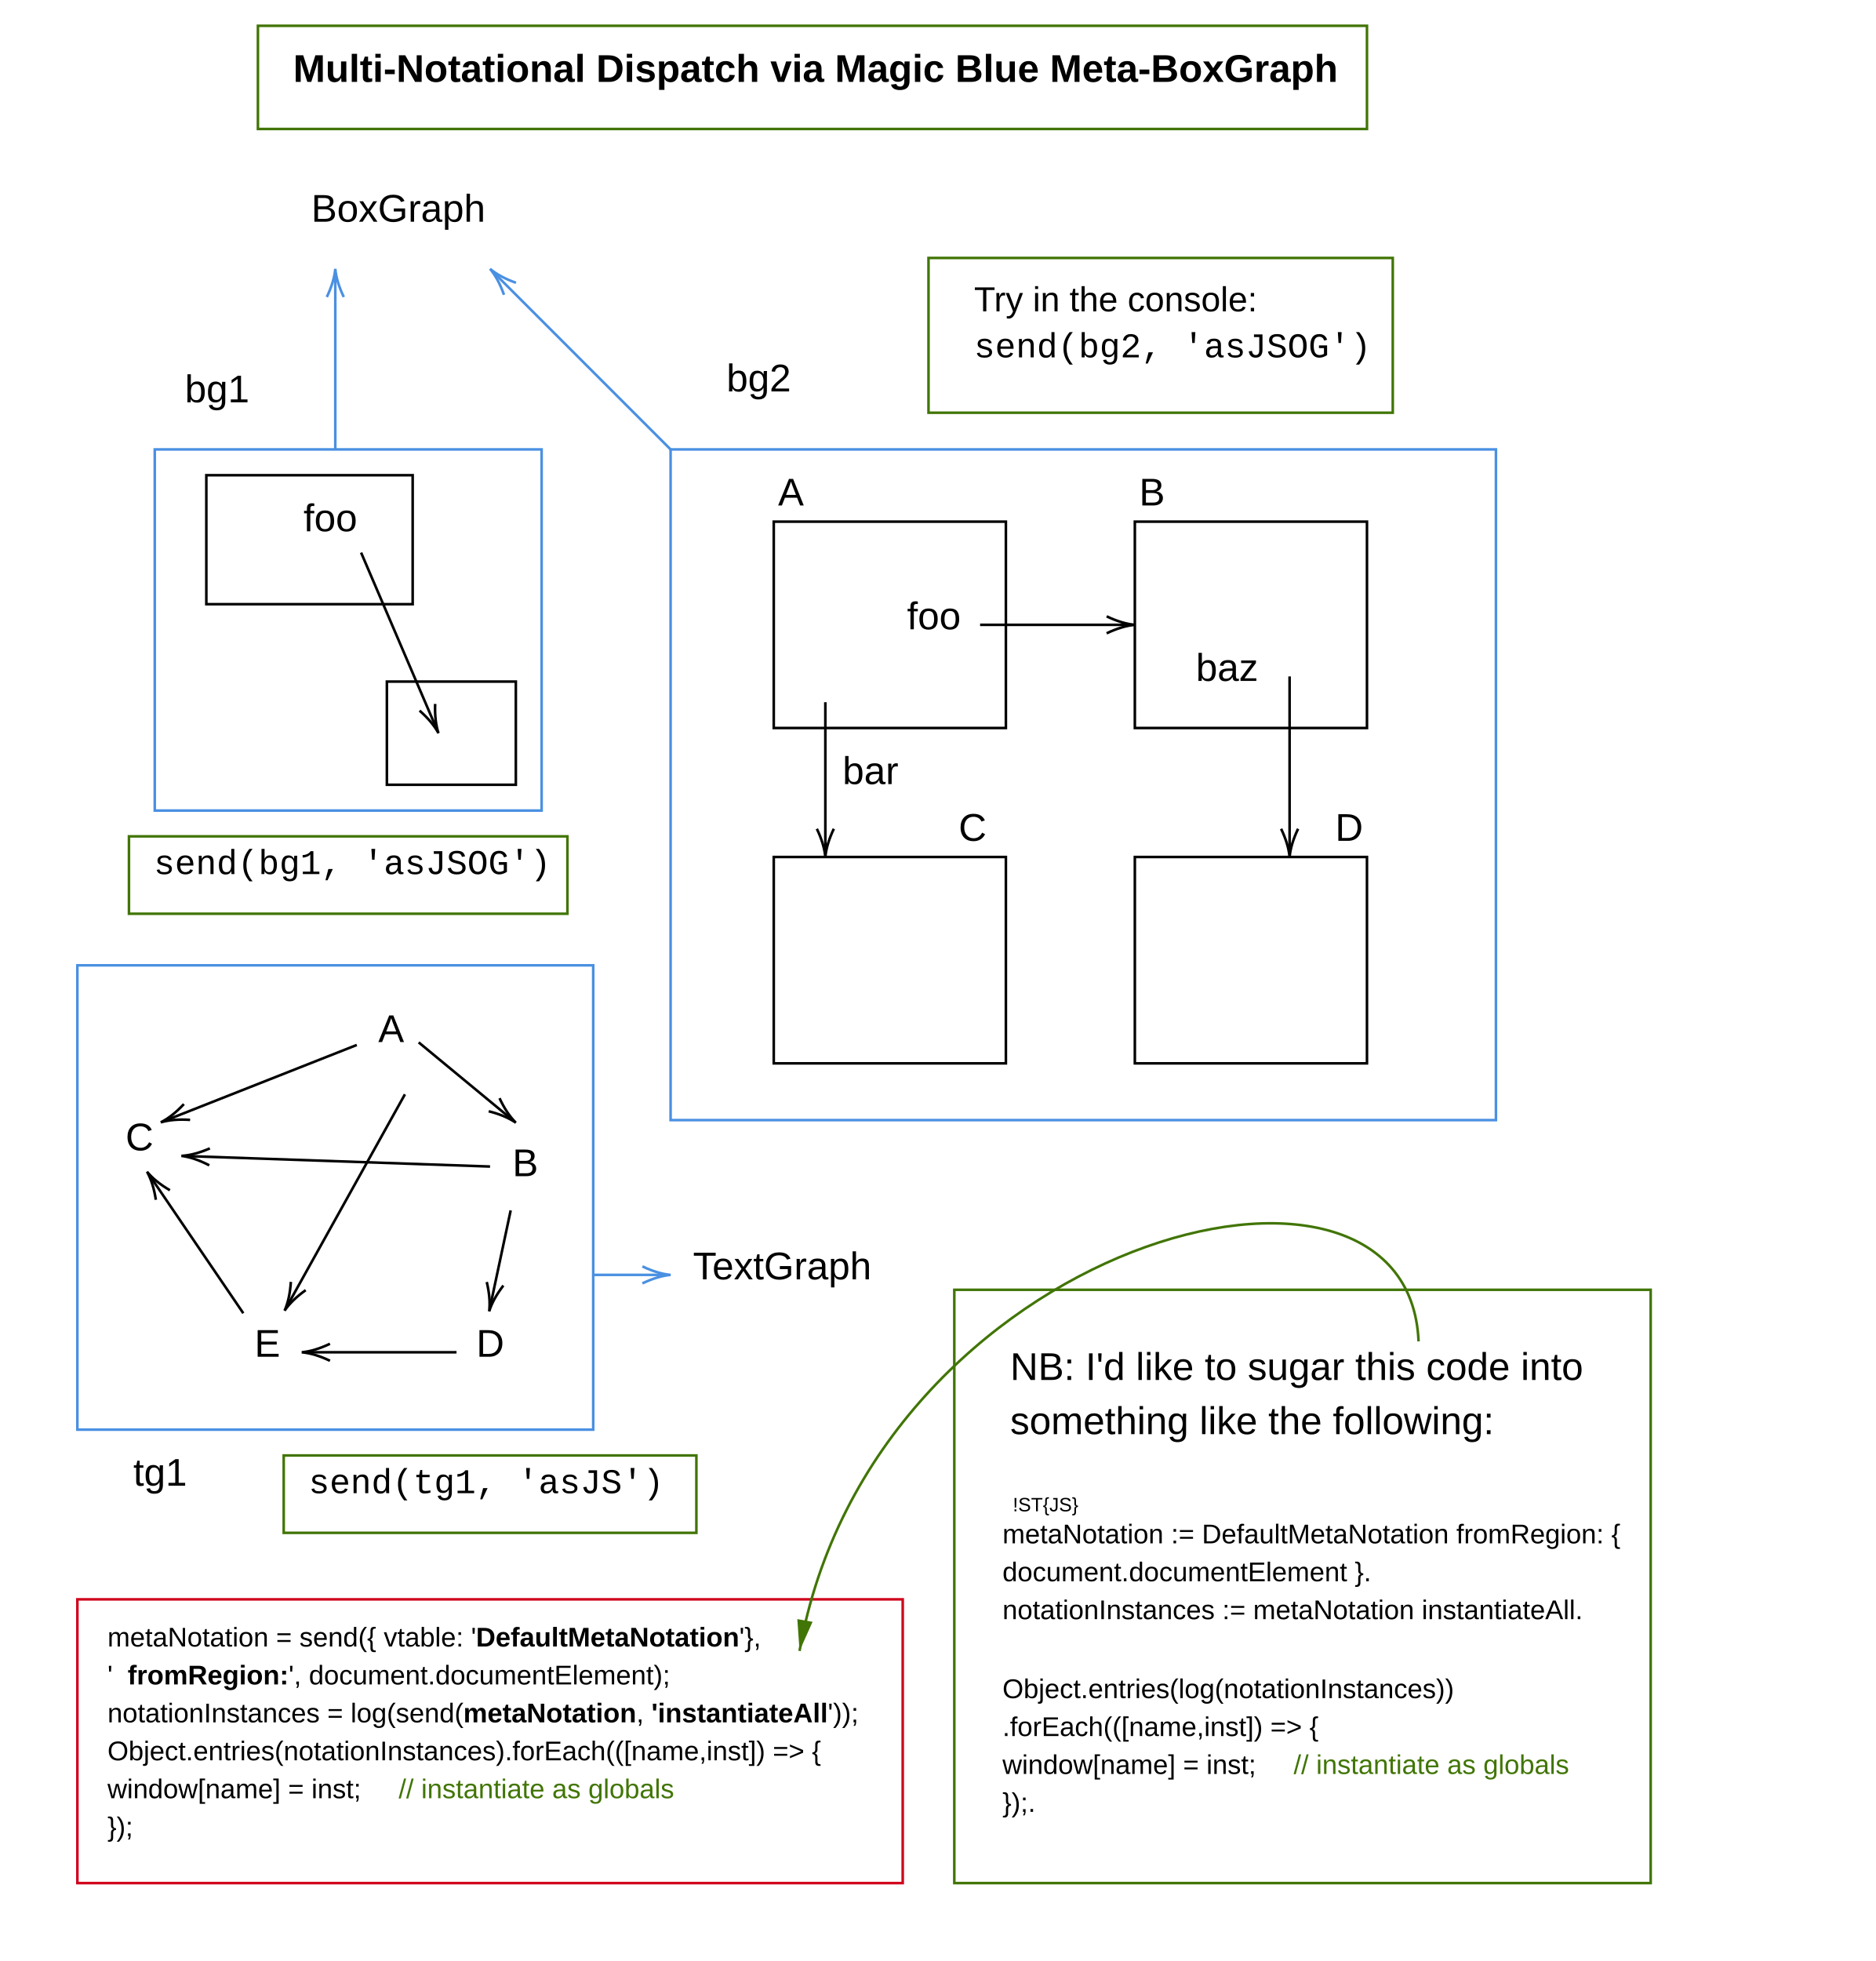
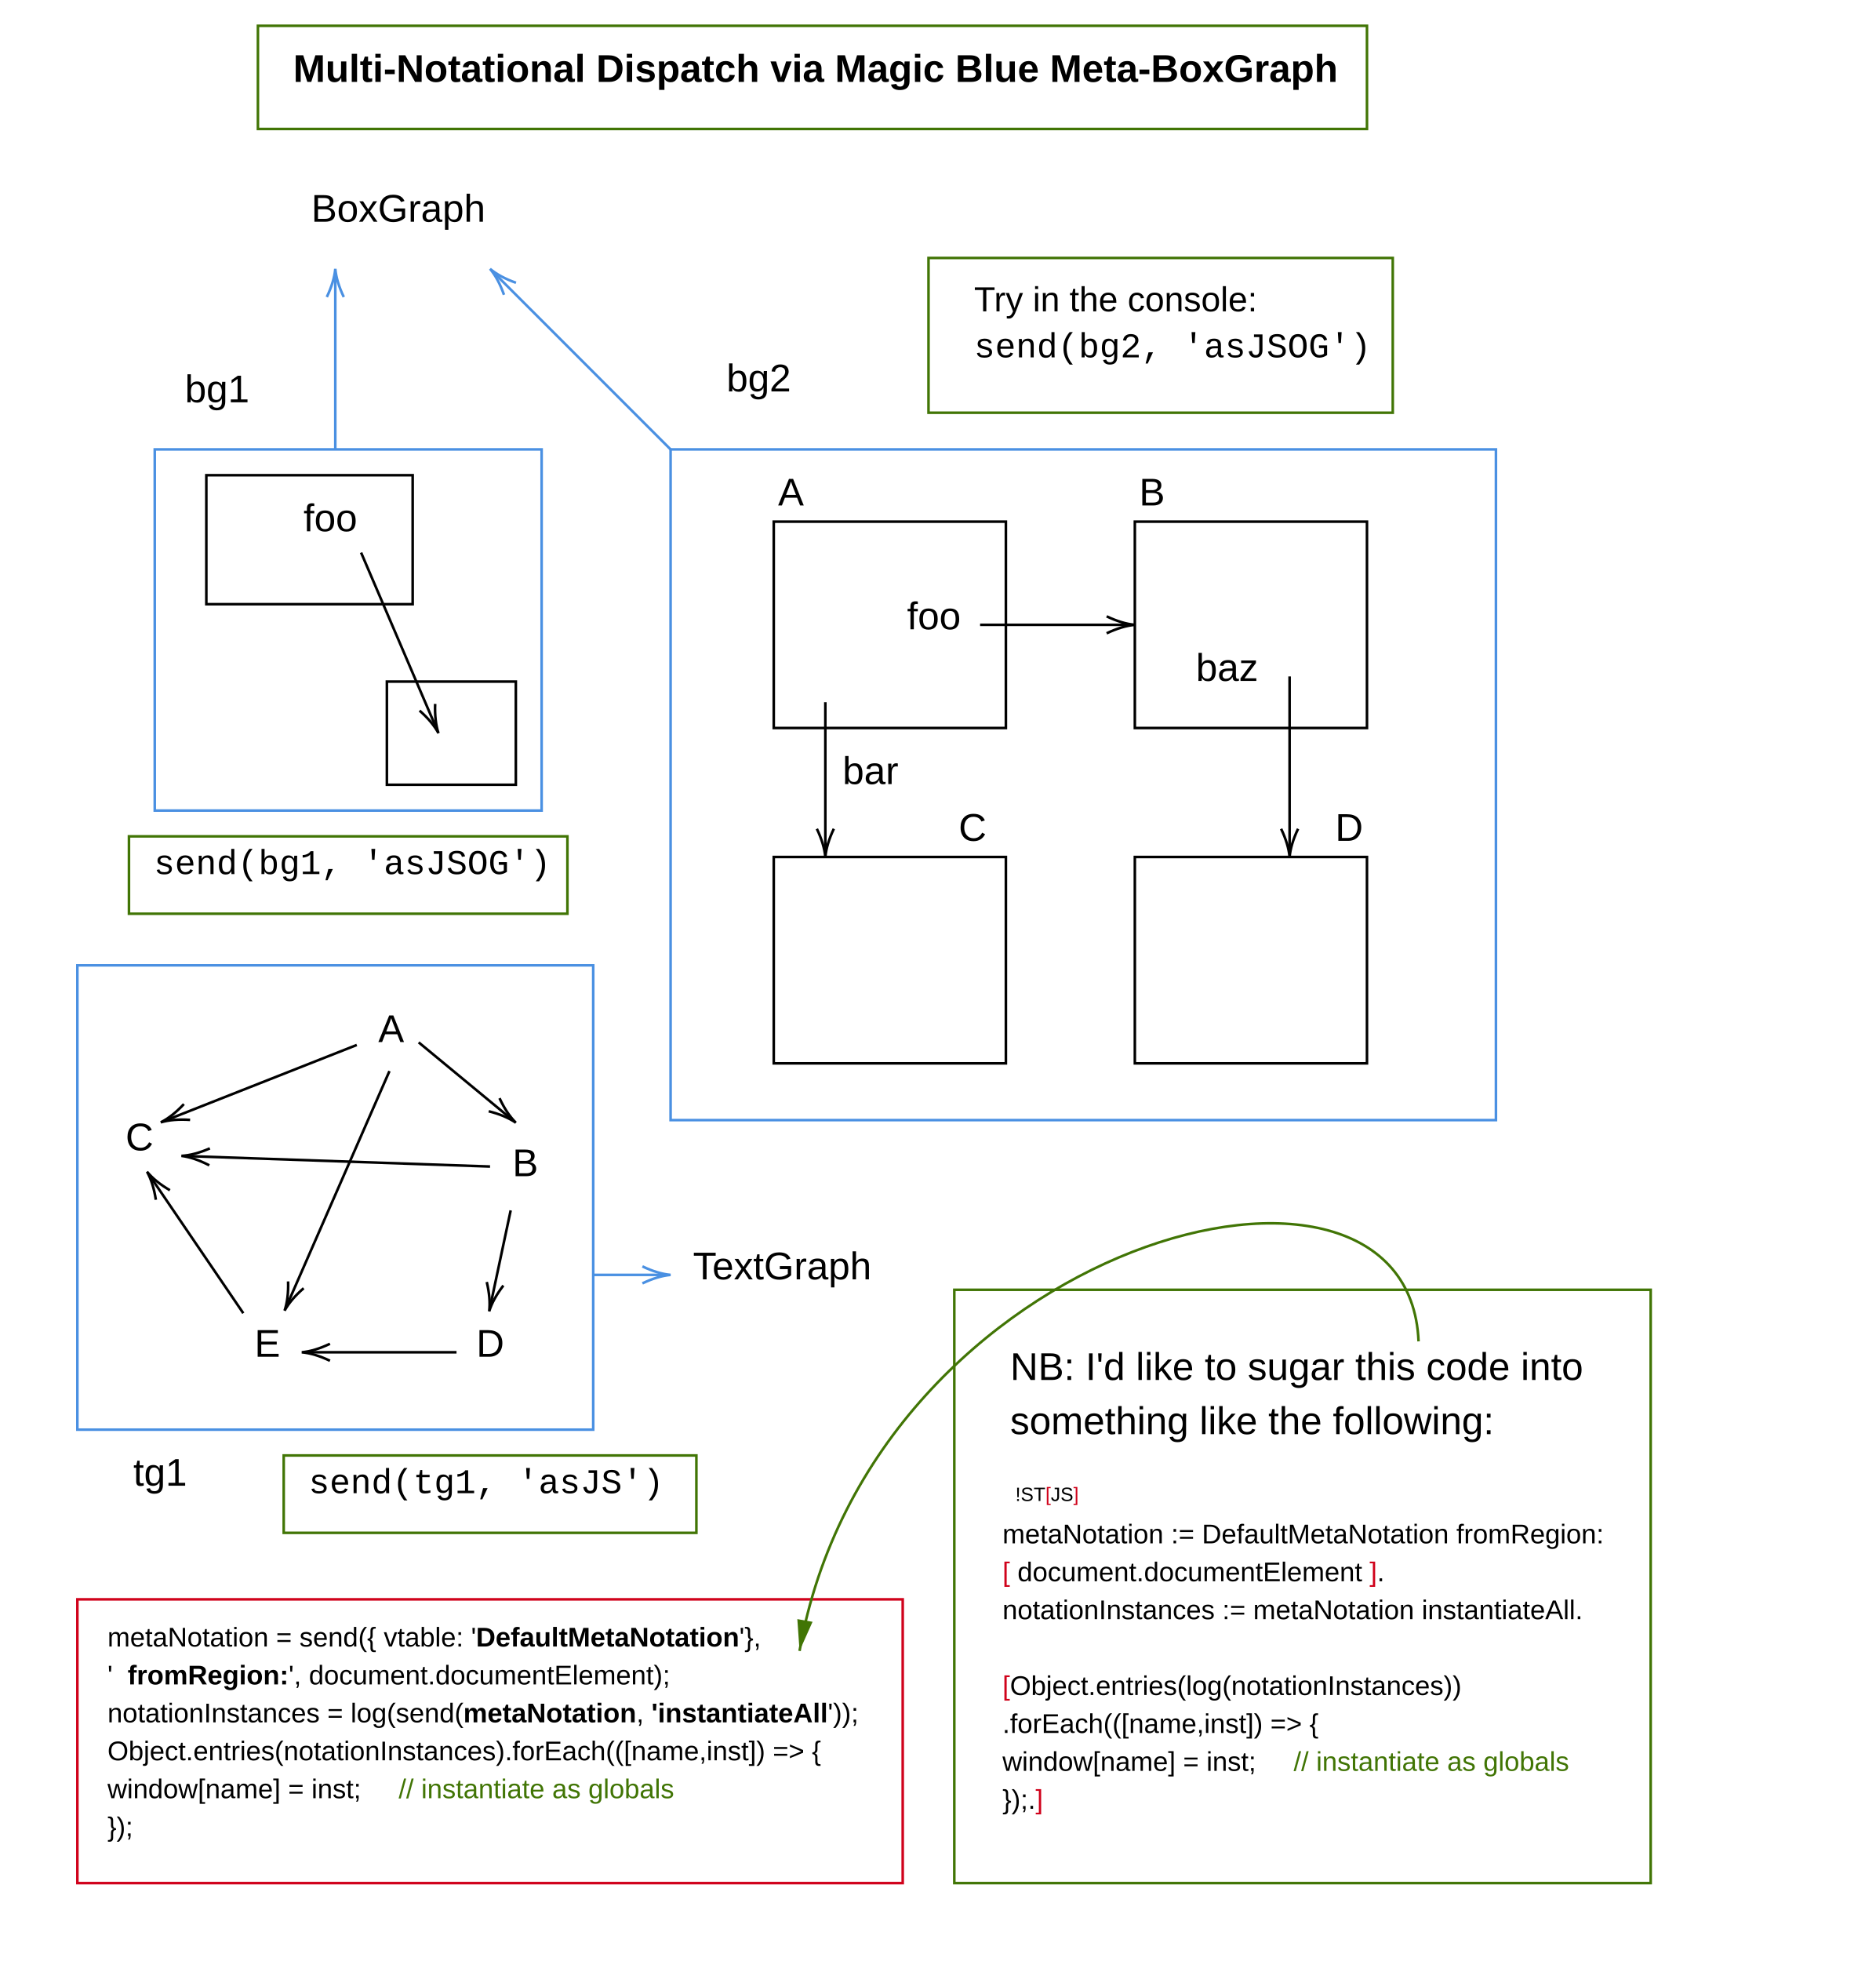
<svg xmlns="http://www.w3.org/2000/svg" x="0" y="0" width="727.333" height="760.2" style="         width:727.333px;         height:760.2px;         background: #FFF;         fill: none; ">
  <svg class="role-diagram-draw-area">
    <g class="shapes-region" style="stroke: black; fill: none;">
      <g class="composite-shape">
        <path class="real" d=" M260,174.22 L580,174.22 L580,434.22 L260,434.22 Z" style="stroke-width: 1px; stroke: rgb(74, 144, 226); stroke-opacity: 1; fill: rgb(255, 255, 255); fill-opacity: 1;" />
      </g>
      <g class="composite-shape">
        <path class="real" d=" M60,174.22 L210,174.22 L210,314.22 L60,314.22 Z" style="stroke-width: 1px; stroke: rgb(74, 144, 226); stroke-opacity: 1; fill: rgb(255, 255, 255); fill-opacity: 1;" />
      </g>
      <g class="arrow-line">
        <path class="connection real" stroke-dasharray="" d="  M130,174.22 L130,106.22" style="stroke: rgb(74, 144, 226); stroke-opacity: 1; stroke-width: 1px; fill: none; fill-opacity: 1;" />
        <g stroke="rgb(74,144,226)" stroke-opacity="1" transform="matrix(3.061616997868383e-16,1,-1,3.061616997868383e-16,130,104.2217)" style="stroke: rgb(74, 144, 226); stroke-width: 1px;">
          <path d=" M10.93,-3.29 Q4.96,-0.45 0,0 Q4.96,0.45 10.93,3.29" />
        </g>
      </g>
      <g class="arrow-line">
        <path class="connection real" stroke-dasharray="" d="  M260,174.22 L191.41,105.64" style="stroke: rgb(74, 144, 226); stroke-opacity: 1; stroke-width: 1px; fill: none; fill-opacity: 1;" />
        <g stroke="rgb(74,144,226)" stroke-opacity="1" transform="matrix(0.7071068,0.7071068,-0.7071068,0.7071068,190,104.2217)" style="stroke: rgb(74, 144, 226); stroke-width: 1px;">
          <path d=" M10.93,-3.29 Q4.96,-0.45 0,0 Q4.96,0.45 10.93,3.29" />
        </g>
      </g>
      <g class="composite-shape">
        <path class="real" d=" M80,184.22 L160,184.22 L160,234.22 L80,234.22 Z" style="stroke-width: 1px; stroke: rgb(0, 0, 0); fill: rgb(255, 255, 255); fill-opacity: 1;" />
      </g>
      <g class="composite-shape">
        <path class="real" d=" M150,264.22 L200,264.22 L200,304.22 L150,304.22 Z" style="stroke-width: 1px; stroke: rgb(0, 0, 0); fill: rgb(255, 255, 255); fill-opacity: 1;" />
      </g>
      <g class="arrow-line">
        <path class="connection real" stroke-dasharray="" d="  M140,214.22 L169.21,282.38" style="stroke: rgb(0, 0, 0); stroke-width: 1px; fill: none; fill-opacity: 1;" />
        <g stroke="#000" transform="matrix(-0.3939419,-0.9191353,0.9191353,-0.3939419,170,284.2217)" style="stroke: rgb(0, 0, 0); stroke-width: 1px;">
          <path d=" M10.93,-3.29 Q4.96,-0.45 0,0 Q4.96,0.45 10.93,3.29" />
        </g>
      </g>
      <g class="composite-shape">
        <path class="real" d=" M300,202.22 L390,202.22 L390,282.22 L300,282.22 Z" style="stroke-width: 1px; stroke: rgb(0, 0, 0); fill: none; fill-opacity: 1;" />
      </g>
      <g class="composite-shape">
        <path class="real" d=" M440,202.22 L530,202.22 L530,282.22 L440,282.22 Z" style="stroke-width: 1px; stroke: rgb(0, 0, 0); fill: none; fill-opacity: 1;" />
      </g>
      <g class="arrow-line">
        <path class="connection real" stroke-dasharray="" d="  M380,242.22 L438,242.22" style="stroke: rgb(0, 0, 0); stroke-width: 1px; fill: none; fill-opacity: 1;" />
        <g stroke="#000" transform="matrix(-1,1.2246467991473532e-16,-1.2246467991473532e-16,-1,440,242.2217)" style="stroke: rgb(0, 0, 0); stroke-width: 1px;">
          <path d=" M10.93,-3.29 Q4.96,-0.45 0,0 Q4.96,0.45 10.93,3.29" />
        </g>
      </g>
      <g class="composite-shape">
        <path class="real" d=" M300,332.22 L390,332.22 L390,412.22 L300,412.22 Z" style="stroke-width: 1px; stroke: rgb(0, 0, 0); fill: none; fill-opacity: 1;" />
      </g>
      <g class="composite-shape">
        <path class="real" d=" M440,332.22 L530,332.22 L530,412.22 L440,412.22 Z" style="stroke-width: 1px; stroke: rgb(0, 0, 0); fill: none; fill-opacity: 1;" />
      </g>
      <g class="arrow-line">
        <path class="connection real" stroke-dasharray="" d="  M320,272.22 L320,330.22" style="stroke: rgb(0, 0, 0); stroke-width: 1px; fill: none; fill-opacity: 1;" />
        <g stroke="#000" transform="matrix(-1.8369701987210297e-16,-1,1,-1.8369701987210297e-16,320,332.2217)" style="stroke: rgb(0, 0, 0); stroke-width: 1px;">
          <path d=" M10.93,-3.29 Q4.96,-0.45 0,0 Q4.96,0.45 10.93,3.29" />
        </g>
      </g>
      <g class="arrow-line">
        <path class="connection real" stroke-dasharray="" d="  M500,262.22 L500,330.22" style="stroke: rgb(0, 0, 0); stroke-width: 1px; fill: none; fill-opacity: 1;" />
        <g stroke="#000" transform="matrix(-1.8369701987210297e-16,-1,1,-1.8369701987210297e-16,500,332.2217)" style="stroke: rgb(0, 0, 0); stroke-width: 1px;">
          <path d=" M10.93,-3.29 Q4.96,-0.45 0,0 Q4.96,0.45 10.93,3.29" />
        </g>
      </g>
      <g class="composite-shape">
        <path class="real" d=" M30,374.22 L230,374.22 L230,554.22 L30,554.22 Z" style="stroke-width: 1px; stroke: rgb(74, 144, 226); stroke-opacity: 1; fill: rgb(255, 255, 255); fill-opacity: 1;" />
      </g>
      <g class="arrow-line">
        <path class="connection real" stroke-dasharray="" d="  M162.33,404.09 L198.46,433.95" style="stroke: rgb(0, 0, 0); stroke-width: 1px; fill: none; fill-opacity: 1;" />
        <g stroke="#000" transform="matrix(-0.7707357,-0.637155,0.637155,-0.7707357,200,435.2217)" style="stroke: rgb(0, 0, 0); stroke-width: 1px;">
          <path d=" M10.93,-3.29 Q4.96,-0.45 0,0 Q4.96,0.45 10.93,3.29" />
        </g>
      </g>
      <g class="arrow-line">
        <path class="connection real" stroke-dasharray="" d="  M138.33,405.09 L64.19,434.35" style="stroke: rgb(0, 0, 0); stroke-width: 1px; fill: none; fill-opacity: 1;" />
        <g stroke="#000" transform="matrix(0.9301615,-0.3671507,0.3671507,0.9301615,62.33331,435.0884)" style="stroke: rgb(0, 0, 0); stroke-width: 1px;">
          <path d=" M10.93,-3.29 Q4.96,-0.45 0,0 Q4.96,0.45 10.93,3.29" />
        </g>
      </g>
      <g class="arrow-line">
        <path class="connection real" stroke-dasharray="" d="  M230,494.22 L258,494.22" style="stroke: rgb(74, 144, 226); stroke-opacity: 1; stroke-width: 1px; fill: none; fill-opacity: 1;" />
        <g stroke="rgb(74,144,226)" stroke-opacity="1" transform="matrix(-1,1.2246467991473532e-16,-1.2246467991473532e-16,-1,260,494.2217)" style="stroke: rgb(74, 144, 226); stroke-width: 1px;">
          <path d=" M10.93,-3.29 Q4.96,-0.45 0,0 Q4.96,0.45 10.93,3.29" />
        </g>
      </g>
      <g class="arrow-line">
-         <path class="connection real" stroke-dasharray="" d="  M157,424.22 L111.31,506.34" style="stroke: rgb(0, 0, 0); stroke-width: 1px; fill: none; fill-opacity: 1;" />
-         <g stroke="#000" transform="matrix(0.4861829,-0.8738571,0.8738571,0.4861829,110.3333,508.0884)" style="stroke: rgb(0, 0, 0); stroke-width: 1px;">
+         <path class="connection real" stroke-dasharray="" d="  M151,415.22 L111.14,506.26" style="stroke: rgb(0, 0, 0); stroke-width: 1px; fill: none; fill-opacity: 1;" />
+         <g stroke="#000" transform="matrix(0.4011486,-0.916013,0.916013,0.4011486,110.3333,508.0884)" style="stroke: rgb(0, 0, 0); stroke-width: 1px;">
          <path d=" M10.93,-3.29 Q4.96,-0.45 0,0 Q4.96,0.45 10.93,3.29" />
        </g>
      </g>
      <g class="arrow-line">
        <path class="connection real" stroke-dasharray="" d="  M198,469.22 L190.08,506.4" style="stroke: rgb(0, 0, 0); stroke-width: 1px; fill: none; fill-opacity: 1;" />
        <g stroke="#000" transform="matrix(0.2082531,-0.978075,0.978075,0.2082531,189.6667,508.355)" style="stroke: rgb(0, 0, 0); stroke-width: 1px;">
          <path d=" M10.93,-3.29 Q4.96,-0.45 0,0 Q4.96,0.45 10.93,3.29" />
        </g>
      </g>
      <g class="arrow-line">
        <path class="connection real" stroke-dasharray="" d="  M190,452.22 L72.33,448.16" style="stroke: rgb(0, 0, 0); stroke-width: 1px; fill: none; fill-opacity: 1;" />
        <g stroke="#000" transform="matrix(0.9994029,0.03455064,-0.03455064,0.9994029,70.33331,448.0884)" style="stroke: rgb(0, 0, 0); stroke-width: 1px;">
          <path d=" M10.93,-3.29 Q4.96,-0.45 0,0 Q4.96,0.45 10.93,3.29" />
        </g>
      </g>
      <g class="arrow-line">
        <path class="connection real" stroke-dasharray="" d="  M177,524.22 L119,524.22" style="stroke: rgb(0, 0, 0); stroke-width: 1px; fill: none; fill-opacity: 1;" />
        <g stroke="#000" transform="matrix(1,-2.4492935982947064e-16,2.4492935982947064e-16,1,117,524.2217)" style="stroke: rgb(0, 0, 0); stroke-width: 1px;">
          <path d=" M10.93,-3.29 Q4.96,-0.45 0,0 Q4.96,0.45 10.93,3.29" />
        </g>
      </g>
      <g class="arrow-line">
        <path class="connection real" stroke-dasharray="" d="  M94.33,509.09 L58.13,455.88" style="stroke: rgb(0, 0, 0); stroke-width: 1px; fill: none; fill-opacity: 1;" />
        <g stroke="#000" transform="matrix(0.5625164,0.8267862,-0.8267862,0.5625164,57,454.2217)" style="stroke: rgb(0, 0, 0); stroke-width: 1px;">
          <path d=" M10.93,-3.29 Q4.96,-0.45 0,0 Q4.96,0.45 10.93,3.29" />
        </g>
      </g>
      <g class="composite-shape">
-         <path class="real" d=" M30,620 L350,620 L350,730 L30,730 Z" style="stroke-width: 1px; stroke: rgb(208, 2, 27); fill: rgb(255, 255, 255); fill-opacity: 1; stroke-opacity: 1;" />
-       </g>
-       <g class="composite-shape">
-         <path class="real" d=" M370,500 L640,500 L640,730 L370,730 Z" style="stroke-width: 1px; stroke: rgb(65, 117, 5); fill: rgb(255, 255, 255); fill-opacity: 1; stroke-opacity: 1;" />
-       </g>
-       <g class="arrow-line">
-         <path class="connection real" stroke-dasharray="" d="  M550,520 C546.13,426.53 338.13,480.93 310,640" style="stroke: rgb(65, 117, 5); stroke-width: 1px; fill: none; fill-opacity: 1; stroke-opacity: 1;" />
-         <g stroke="none" transform="matrix(0.1741638,-0.9847167,0.9847167,0.1741638,310,640)" style="stroke: none; stroke-width: 1px; fill: rgb(65, 117, 5);" fill="rgb(65,117,5)" fill-opacity="1">
+         <path class="real" d=" M30,620 L350,620 L350,730 L30,730 Z" style="stroke-width: 1px; stroke: rgb(208, 2, 27); stroke-opacity: 1; fill: rgb(255, 255, 255); fill-opacity: 1;" />
+       </g>
+       <g class="composite-shape">
+         <path class="real" d=" M370,500 L640,500 L640,730 L370,730 Z" style="stroke-width: 1px; stroke: rgb(65, 117, 5); stroke-opacity: 1; fill: rgb(255, 255, 255); fill-opacity: 1;" />
+       </g>
+       <g class="arrow-line">
+         <path class="connection real" stroke-dasharray="" d="  M550,520 C546.13,426.53 338.13,480.93 310,640" style="stroke: rgb(65, 117, 5); stroke-opacity: 1; stroke-width: 1px; fill: none; fill-opacity: 1;" />
+         <g stroke="none" fill="rgb(65,117,5)" fill-opacity="1" transform="matrix(0.1741638,-0.9847167,0.9847167,0.1741638,310,640)" style="stroke: none; fill: rgb(65, 117, 5); stroke-width: 1px;">
          <path d=" M12,-3 L0,0 L12,3 Z" />
        </g>
      </g>
      <g class="composite-shape">
        <path class="real" d=" M360,100 L540,100 L540,160 L360,160 Z" style="stroke-width: 1px; stroke: rgb(65, 117, 5); stroke-opacity: 1; fill: rgb(255, 255, 255); fill-opacity: 1;" />
      </g>
      <g class="composite-shape">
        <path class="real" d=" M50,324.22 L220,324.22 L220,354.22 L50,354.22 Z" style="stroke-width: 1px; stroke: rgb(65, 117, 5); stroke-opacity: 1; fill: rgb(255, 255, 255); fill-opacity: 1;" />
      </g>
      <g class="composite-shape">
        <path class="real" d=" M110,564.22 L270,564.22 L270,594.22 L110,594.22 Z" style="stroke-width: 1px; stroke: rgb(65, 117, 5); stroke-opacity: 1; fill: rgb(255, 255, 255); fill-opacity: 1;" />
      </g>
      <g class="composite-shape">
        <path class="real" d=" M100,10 L530,10 L530,50 L100,50 Z" style="stroke-width: 1px; stroke: rgb(65, 117, 5); stroke-opacity: 1; fill: rgb(255, 255, 255); fill-opacity: 1;" />
      </g>
      <g />
    </g>
    <g />
    <g />
    <g />
  </svg>
  <svg width="726" height="758.867" style="width:726px;height:758.867px;font-family:Asana-Math, Asana;background:#FFF;">
    <g>
      <g>
        <g>
          <text x="120.667" y="76.05" style="white-space:pre;stroke:none;fill:rgb(0,0,0);fill-opacity:1;font-size:15px;font-family:Arial, Helvetica, sans-serif;font-weight:400;font-style:normal;dominant-baseline:text-before-edge;text-decoration:none;">BoxGraph</text>
        </g>
      </g>
    </g>
    <g>
      <g>
        <g>
          <text x="117.667" y="196.05" style="white-space:pre;stroke:none;fill:rgb(0,0,0);fill-opacity:1;font-size:15px;font-family:Arial, Helvetica, sans-serif;font-weight:400;font-style:normal;dominant-baseline:text-before-edge;text-decoration:none;">foo</text>
        </g>
      </g>
    </g>
    <g>
      <g>
        <g>
          <text x="71.667" y="146.05" style="white-space:pre;stroke:none;fill:rgb(0,0,0);fill-opacity:1;font-size:15px;font-family:Arial, Helvetica, sans-serif;font-weight:400;font-style:normal;dominant-baseline:text-before-edge;text-decoration:none;">bg1</text>
        </g>
      </g>
    </g>
    <g>
      <g>
        <g>
          <text x="281.667" y="141.833" style="white-space:pre;stroke:none;fill:rgb(0,0,0);fill-opacity:1;font-size:15px;font-family:Arial, Helvetica, sans-serif;font-weight:400;font-style:normal;dominant-baseline:text-before-edge;text-decoration:none;">bg2</text>
        </g>
      </g>
    </g>
    <g>
      <g>
        <g>
          <text x="351.667" y="234.05" style="white-space:pre;stroke:none;fill:rgb(0,0,0);fill-opacity:1;font-size:15px;font-family:Arial, Helvetica, sans-serif;font-weight:400;font-style:normal;dominant-baseline:text-before-edge;text-decoration:none;">foo</text>
        </g>
      </g>
    </g>
    <g>
      <g>
        <g>
          <text x="326.667" y="294.05" style="white-space:pre;stroke:none;fill:rgb(0,0,0);fill-opacity:1;font-size:15px;font-family:Arial, Helvetica, sans-serif;font-weight:400;font-style:normal;dominant-baseline:text-before-edge;text-decoration:none;">bar</text>
        </g>
      </g>
    </g>
    <g>
      <g>
        <g>
          <text x="463.667" y="254.05" style="white-space:pre;stroke:none;fill:rgb(0,0,0);fill-opacity:1;font-size:15px;font-family:Arial, Helvetica, sans-serif;font-weight:400;font-style:normal;dominant-baseline:text-before-edge;text-decoration:none;">baz</text>
        </g>
      </g>
    </g>
    <g>
      <g>
        <g>
          <text x="301.667" y="186.05" style="white-space:pre;stroke:none;fill:rgb(0,0,0);fill-opacity:1;font-size:15px;font-family:Arial, Helvetica, sans-serif;font-weight:400;font-style:normal;dominant-baseline:text-before-edge;text-decoration:none;">A</text>
        </g>
      </g>
    </g>
    <g>
      <g>
        <g>
          <text x="441.667" y="186.05" style="white-space:pre;stroke:none;fill:rgb(0,0,0);fill-opacity:1;font-size:15px;font-family:Arial, Helvetica, sans-serif;font-weight:400;font-style:normal;dominant-baseline:text-before-edge;text-decoration:none;">B</text>
        </g>
      </g>
    </g>
    <g>
      <g>
        <g>
          <text x="371.667" y="316.05" style="white-space:pre;stroke:none;fill:rgb(0,0,0);fill-opacity:1;font-size:15px;font-family:Arial, Helvetica, sans-serif;font-weight:400;font-style:normal;dominant-baseline:text-before-edge;text-decoration:none;">C</text>
        </g>
      </g>
    </g>
    <g>
      <g>
        <g>
          <text x="517.667" y="316.05" style="white-space:pre;stroke:none;fill:rgb(0,0,0);fill-opacity:1;font-size:15px;font-family:Arial, Helvetica, sans-serif;font-weight:400;font-style:normal;dominant-baseline:text-before-edge;text-decoration:none;">D</text>
        </g>
      </g>
    </g>
    <g>
      <g>
        <g>
          <text x="146.667" y="394.05" style="white-space:pre;stroke:none;fill:rgb(0,0,0);fill-opacity:1;font-size:15px;font-family:Arial, Helvetica, sans-serif;font-weight:400;font-style:normal;dominant-baseline:text-before-edge;text-decoration:none;">A</text>
        </g>
      </g>
    </g>
    <g>
      <g>
        <g>
          <text x="51.667" y="566.05" style="white-space:pre;stroke:none;fill:rgb(0,0,0);fill-opacity:1;font-size:15px;font-family:Arial, Helvetica, sans-serif;font-weight:400;font-style:normal;dominant-baseline:text-before-edge;text-decoration:none;">tg1</text>
        </g>
      </g>
    </g>
    <g>
      <g>
        <g>
          <text x="198.667" y="446.05" style="white-space:pre;stroke:none;fill:rgb(0,0,0);fill-opacity:1;font-size:15px;font-family:Arial, Helvetica, sans-serif;font-weight:400;font-style:normal;dominant-baseline:text-before-edge;text-decoration:none;">B</text>
        </g>
      </g>
    </g>
    <g>
      <g>
        <g>
          <text x="48.667" y="436.05" style="white-space:pre;stroke:none;fill:rgb(0,0,0);fill-opacity:1;font-size:15px;font-family:Arial, Helvetica, sans-serif;font-weight:400;font-style:normal;dominant-baseline:text-before-edge;text-decoration:none;">C</text>
        </g>
      </g>
    </g>
    <g>
      <g>
        <g>
          <text x="268.667" y="486.05" style="white-space:pre;stroke:none;fill:rgb(0,0,0);fill-opacity:1;font-size:15px;font-family:Arial, Helvetica, sans-serif;font-weight:400;font-style:normal;dominant-baseline:text-before-edge;text-decoration:none;">TextGraph</text>
        </g>
      </g>
    </g>
    <g>
      <g>
        <g>
          <text x="184.667" y="516.05" style="white-space:pre;stroke:none;fill:rgb(0,0,0);fill-opacity:1;font-size:15px;font-family:Arial, Helvetica, sans-serif;font-weight:400;font-style:normal;dominant-baseline:text-before-edge;text-decoration:none;">D</text>
        </g>
      </g>
    </g>
    <g>
      <g>
        <g>
          <text x="98.667" y="516.05" style="white-space:pre;stroke:none;fill:rgb(0,0,0);fill-opacity:1;font-size:15px;font-family:Arial, Helvetica, sans-serif;font-weight:400;font-style:normal;dominant-baseline:text-before-edge;text-decoration:none;">E</text>
        </g>
      </g>
    </g>
    <g>
      <g>
        <g>
          <text x="41.667" y="631.35" style="white-space:pre;stroke:none;fill:rgb(0,0,0);fill-opacity:1;font-size:10.5px;font-family:Arial, Helvetica, sans-serif;font-weight:400;font-style:normal;dominant-baseline:text-before-edge;text-decoration:none;">metaNotation = send({ vtable: '</text>
        </g>
        <g>
          <text x="184.55" y="631.35" style="white-space:pre;stroke:none;fill:rgb(0,0,0);fill-opacity:1;font-size:10.5px;font-family:Arial, Helvetica, sans-serif;font-weight:700;font-style:normal;dominant-baseline:text-before-edge;text-decoration:none;">DefaultMetaNotation</text>
        </g>
        <g>
          <text x="286.633" y="631.35" style="white-space:pre;stroke:none;fill:rgb(0,0,0);fill-opacity:1;font-size:10.5px;font-family:Arial, Helvetica, sans-serif;font-weight:400;font-style:normal;dominant-baseline:text-before-edge;text-decoration:none;">'},</text>
        </g>
      </g>
      <g>
        <g>
          <text x="41.667" y="646.05" style="white-space:pre;stroke:none;fill:rgb(0,0,0);fill-opacity:1;font-size:10.5px;font-family:Arial, Helvetica, sans-serif;font-weight:400;font-style:normal;dominant-baseline:text-before-edge;text-decoration:none;">  '</text>
        </g>
        <g>
          <text x="49.5" y="646.05" style="white-space:pre;stroke:none;fill:rgb(0,0,0);fill-opacity:1;font-size:10.5px;font-family:Arial, Helvetica, sans-serif;font-weight:700;font-style:normal;dominant-baseline:text-before-edge;text-decoration:none;">fromRegion:</text>
        </g>
        <g>
          <text x="111.917" y="646.05" style="white-space:pre;stroke:none;fill:rgb(0,0,0);fill-opacity:1;font-size:10.5px;font-family:Arial, Helvetica, sans-serif;font-weight:400;font-style:normal;dominant-baseline:text-before-edge;text-decoration:none;">', document.documentElement);</text>
        </g>
      </g>
      <g>
        <g>
          <text x="41.667" y="660.75" style="white-space:pre;stroke:none;fill:rgb(0,0,0);fill-opacity:1;font-size:10.5px;font-family:Arial, Helvetica, sans-serif;font-weight:400;font-style:normal;dominant-baseline:text-before-edge;text-decoration:none;">notationInstances = log(send(</text>
        </g>
        <g>
          <text x="179.633" y="660.75" style="white-space:pre;stroke:none;fill:rgb(0,0,0);fill-opacity:1;font-size:10.5px;font-family:Arial, Helvetica, sans-serif;font-weight:700;font-style:normal;dominant-baseline:text-before-edge;text-decoration:none;">metaNotation</text>
        </g>
        <g>
          <text x="246.717" y="660.75" style="white-space:pre;stroke:none;fill:rgb(0,0,0);fill-opacity:1;font-size:10.5px;font-family:Arial, Helvetica, sans-serif;font-weight:400;font-style:normal;dominant-baseline:text-before-edge;text-decoration:none;">, </text>
        </g>
        <g>
          <text x="252.55" y="660.75" style="white-space:pre;stroke:none;fill:rgb(0,0,0);fill-opacity:1;font-size:10.5px;font-family:Arial, Helvetica, sans-serif;font-weight:700;font-style:normal;dominant-baseline:text-before-edge;text-decoration:none;">'instantiateAll</text>
        </g>
        <g>
          <text x="320.967" y="660.75" style="white-space:pre;stroke:none;fill:rgb(0,0,0);fill-opacity:1;font-size:10.5px;font-family:Arial, Helvetica, sans-serif;font-weight:400;font-style:normal;dominant-baseline:text-before-edge;text-decoration:none;">'));</text>
        </g>
      </g>
      <g>
        <g>
          <text x="41.667" y="675.45" style="white-space:pre;stroke:none;fill:rgb(0,0,0);fill-opacity:1;font-size:10.5px;font-family:Arial, Helvetica, sans-serif;font-weight:400;font-style:normal;dominant-baseline:text-before-edge;text-decoration:none;">Object.entries(notationInstances).forEach(([name,inst]) =&gt; {</text>
        </g>
      </g>
      <g>
        <g>
          <text x="41.667" y="690.15" style="white-space:pre;stroke:none;fill:rgb(0,0,0);fill-opacity:1;font-size:10.5px;font-family:Arial, Helvetica, sans-serif;font-weight:400;font-style:normal;dominant-baseline:text-before-edge;text-decoration:none;">    window[name] = inst; </text>
        </g>
        <g>
          <text x="154.55" y="690.15" style="white-space:pre;stroke:none;fill:rgb(65,117,5);fill-opacity:1;font-size:10.5px;font-family:Arial, Helvetica, sans-serif;font-weight:400;font-style:normal;dominant-baseline:text-before-edge;text-decoration:none;">// instantiate as globals</text>
        </g>
      </g>
      <g>
        <g>
          <text x="41.667" y="704.85" style="white-space:pre;stroke:none;fill:rgb(0,0,0);fill-opacity:1;font-size:10.5px;font-family:Arial, Helvetica, sans-serif;font-weight:400;font-style:normal;dominant-baseline:text-before-edge;text-decoration:none;">});</text>
        </g>
      </g>
    </g>
    <g>
      <g>
        <g>
-           <text x="388.667" y="591.35" style="white-space:pre;stroke:none;fill:rgb(0,0,0);fill-opacity:1;font-size:10.5px;font-family:Arial, Helvetica, sans-serif;font-weight:400;font-style:normal;dominant-baseline:text-before-edge;text-decoration:none;">metaNotation := DefaultMetaNotation fromRegion: {</text>
-         </g>
-       </g>
-       <g>
-         <g>
-           <text x="388.667" y="606.05" style="white-space:pre;stroke:none;fill:rgb(0,0,0);fill-opacity:1;font-size:10.5px;font-family:Arial, Helvetica, sans-serif;font-weight:400;font-style:normal;dominant-baseline:text-before-edge;text-decoration:none;">  document.documentElement }.</text>
+           <text x="388.667" y="591.35" style="white-space:pre;stroke:none;fill:rgb(0,0,0);fill-opacity:1;font-size:10.5px;font-family:Arial, Helvetica, sans-serif;font-weight:400;font-style:normal;dominant-baseline:text-before-edge;text-decoration:none;">metaNotation := DefaultMetaNotation fromRegion:</text>
+         </g>
+       </g>
+       <g>
+         <g>
+           <text x="388.667" y="606.05" style="white-space:pre;stroke:none;fill:rgb(208,2,27);fill-opacity:1;font-size:10.5px;font-family:Arial, Helvetica, sans-serif;font-weight:400;font-style:normal;dominant-baseline:text-before-edge;text-decoration:none;">[ </text>
+         </g>
+         <g>
+           <text x="394.5" y="606.05" style="white-space:pre;stroke:none;fill:rgb(0,0,0);fill-opacity:1;font-size:10.5px;font-family:Arial, Helvetica, sans-serif;font-weight:400;font-style:normal;dominant-baseline:text-before-edge;text-decoration:none;">document.documentElement </text>
+         </g>
+         <g>
+           <text x="531" y="606.05" style="white-space:pre;stroke:none;fill:rgb(208,2,27);fill-opacity:1;font-size:10.5px;font-family:Arial, Helvetica, sans-serif;font-weight:400;font-style:normal;dominant-baseline:text-before-edge;text-decoration:none;">]</text>
+         </g>
+         <g>
+           <text x="533.917" y="606.05" style="white-space:pre;stroke:none;fill:rgb(0,0,0);fill-opacity:1;font-size:10.5px;font-family:Arial, Helvetica, sans-serif;font-weight:400;font-style:normal;dominant-baseline:text-before-edge;text-decoration:none;">.</text>
        </g>
      </g>
      <g>
        <g>
          <text x="388.667" y="620.75" style="white-space:pre;stroke:none;fill:rgb(0,0,0);fill-opacity:1;font-size:10.5px;font-family:Arial, Helvetica, sans-serif;font-weight:400;font-style:normal;dominant-baseline:text-before-edge;text-decoration:none;">notationInstances := metaNotation instantiateAll.</text>
        </g>
      </g>
      <g />
-     </g>
-     <g>
-       <g>
-         <g>
-           <text x="388.667" y="651.35" style="white-space:pre;stroke:none;fill:rgb(0,0,0);fill-opacity:1;font-size:10.5px;font-family:Arial, Helvetica, sans-serif;font-weight:400;font-style:normal;dominant-baseline:text-before-edge;text-decoration:none;">Object.entries(log(notationInstances))</text>
-         </g>
-       </g>
-       <g>
-         <g>
-           <text x="388.667" y="666.05" style="white-space:pre;stroke:none;fill:rgb(0,0,0);fill-opacity:1;font-size:10.5px;font-family:Arial, Helvetica, sans-serif;font-weight:400;font-style:normal;dominant-baseline:text-before-edge;text-decoration:none;">.forEach(([name,inst]) =&gt; {</text>
-         </g>
-       </g>
-       <g>
-         <g>
-           <text x="388.667" y="680.75" style="white-space:pre;stroke:none;fill:rgb(0,0,0);fill-opacity:1;font-size:10.5px;font-family:Arial, Helvetica, sans-serif;font-weight:400;font-style:normal;dominant-baseline:text-before-edge;text-decoration:none;">    window[name] = inst; </text>
-         </g>
-         <g>
-           <text x="501.55" y="680.75" style="white-space:pre;stroke:none;fill:rgb(65,117,5);fill-opacity:1;font-size:10.5px;font-family:Arial, Helvetica, sans-serif;font-weight:400;font-style:normal;dominant-baseline:text-before-edge;text-decoration:none;">// instantiate as globals</text>
-         </g>
-       </g>
-       <g>
-         <g>
-           <text x="388.667" y="695.45" style="white-space:pre;stroke:none;fill:rgb(0,0,0);fill-opacity:1;font-size:10.5px;font-family:Arial, Helvetica, sans-serif;font-weight:400;font-style:normal;dominant-baseline:text-before-edge;text-decoration:none;">});.</text>
+       <g>
+         <g>
+           <text x="388.667" y="650.15" style="white-space:pre;stroke:none;fill:rgb(208,2,27);fill-opacity:1;font-size:10.5px;font-family:Arial, Helvetica, sans-serif;font-weight:400;font-style:normal;dominant-baseline:text-before-edge;text-decoration:none;">[</text>
+         </g>
+         <g>
+           <text x="391.583" y="650.15" style="white-space:pre;stroke:none;fill:rgb(0,0,0);fill-opacity:1;font-size:10.5px;font-family:Arial, Helvetica, sans-serif;font-weight:400;font-style:normal;dominant-baseline:text-before-edge;text-decoration:none;"> Object.entries(log(notationInstances))</text>
+         </g>
+       </g>
+       <g>
+         <g>
+           <text x="388.667" y="664.85" style="white-space:pre;stroke:none;fill:rgb(0,0,0);fill-opacity:1;font-size:10.5px;font-family:Arial, Helvetica, sans-serif;font-weight:400;font-style:normal;dominant-baseline:text-before-edge;text-decoration:none;">.forEach(([name,inst]) =&gt; {</text>
+         </g>
+       </g>
+       <g>
+         <g>
+           <text x="388.667" y="679.55" style="white-space:pre;stroke:none;fill:rgb(0,0,0);fill-opacity:1;font-size:10.5px;font-family:Arial, Helvetica, sans-serif;font-weight:400;font-style:normal;dominant-baseline:text-before-edge;text-decoration:none;">    window[name] = inst; </text>
+         </g>
+         <g>
+           <text x="501.55" y="679.55" style="white-space:pre;stroke:none;fill:rgb(65,117,5);fill-opacity:1;font-size:10.5px;font-family:Arial, Helvetica, sans-serif;font-weight:400;font-style:normal;dominant-baseline:text-before-edge;text-decoration:none;">// instantiate as globals</text>
+         </g>
+       </g>
+       <g>
+         <g>
+           <text x="388.667" y="694.25" style="white-space:pre;stroke:none;fill:rgb(0,0,0);fill-opacity:1;font-size:10.5px;font-family:Arial, Helvetica, sans-serif;font-weight:400;font-style:normal;dominant-baseline:text-before-edge;text-decoration:none;">});.</text>
+         </g>
+         <g>
+           <text x="401.5" y="694.25" style="white-space:pre;stroke:none;fill:rgb(208,2,27);fill-opacity:1;font-size:10.5px;font-family:Arial, Helvetica, sans-serif;font-weight:400;font-style:normal;dominant-baseline:text-before-edge;text-decoration:none;">]</text>
        </g>
      </g>
      <g />
    </g>
    <g>
      <g>
        <g>
-           <text x="392.667" y="580.917" style="white-space:pre;stroke:none;fill:rgb(0,0,0);fill-opacity:1;font-size:7.5px;font-family:Arial, Helvetica, sans-serif;font-weight:400;font-style:normal;dominant-baseline:text-before-edge;text-decoration:none;">!ST{JS}</text>
+           <text x="393.667" y="576.917" style="white-space:pre;stroke:none;fill:rgb(0,0,0);fill-opacity:1;font-size:7.5px;font-family:Arial, Helvetica, sans-serif;font-weight:400;font-style:normal;dominant-baseline:text-before-edge;text-decoration:none;">!ST</text>
+         </g>
+         <g>
+           <text x="405.333" y="576.917" style="white-space:pre;stroke:none;fill:rgb(208,2,27);fill-opacity:1;font-size:7.5px;font-family:Arial, Helvetica, sans-serif;font-weight:400;font-style:normal;dominant-baseline:text-before-edge;text-decoration:none;">[</text>
+         </g>
+         <g>
+           <text x="407.417" y="576.917" style="white-space:pre;stroke:none;fill:rgb(0,0,0);fill-opacity:1;font-size:7.5px;font-family:Arial, Helvetica, sans-serif;font-weight:400;font-style:normal;dominant-baseline:text-before-edge;text-decoration:none;">JS</text>
+         </g>
+         <g>
+           <text x="416.167" y="576.917" style="white-space:pre;stroke:none;fill:rgb(208,2,27);fill-opacity:1;font-size:7.5px;font-family:Arial, Helvetica, sans-serif;font-weight:400;font-style:normal;dominant-baseline:text-before-edge;text-decoration:none;">]</text>
        </g>
      </g>
    </g>
    <g>
      <g>
        <g>
          <text x="391.667" y="525.05" style="white-space:pre;stroke:none;fill:rgb(0,0,0);fill-opacity:1;font-size:15px;font-family:Arial, Helvetica, sans-serif;font-weight:400;font-style:normal;dominant-baseline:text-before-edge;text-decoration:none;">NB: I'd like to sugar this code into</text>
        </g>
      </g>
      <g>
        <g>
          <text x="391.667" y="546.05" style="white-space:pre;stroke:none;fill:rgb(0,0,0);fill-opacity:1;font-size:15px;font-family:Arial, Helvetica, sans-serif;font-weight:400;font-style:normal;dominant-baseline:text-before-edge;text-decoration:none;">something like the following:</text>
        </g>
      </g>
    </g>
    <g>
      <g>
        <g>
          <text x="377.667" y="111.783" style="white-space:pre;stroke:none;fill:rgb(0,0,0);fill-opacity:1;font-size:13.5px;font-family:Arial, Helvetica, sans-serif;font-weight:400;font-style:normal;dominant-baseline:text-before-edge;text-decoration:none;">Try in the console:</text>
        </g>
      </g>
      <g>
        <g>
          <text x="377.667" y="131.35" style="white-space:pre;stroke:none;fill:rgb(0,0,0);fill-opacity:1;font-size:13.5px;font-family:Courier New, Courier, monospace;font-weight:400;font-style:normal;dominant-baseline:text-before-edge;text-decoration:none;">send(bg2, 'asJSOG')</text>
        </g>
      </g>
    </g>
    <g>
      <g>
        <g>
          <text x="59.667" y="331.667" style="white-space:pre;stroke:none;fill:rgb(0,0,0);fill-opacity:1;font-size:13.5px;font-family:Courier New, Courier, monospace;font-weight:400;font-style:normal;dominant-baseline:text-before-edge;text-decoration:none;">send(bg1, 'asJSOG')</text>
        </g>
      </g>
    </g>
    <g>
      <g>
        <g>
          <text x="119.667" y="571.667" style="white-space:pre;stroke:none;fill:rgb(0,0,0);fill-opacity:1;font-size:13.5px;font-family:Courier New, Courier, monospace;font-weight:400;font-style:normal;dominant-baseline:text-before-edge;text-decoration:none;">send(tg1, 'asJS')</text>
        </g>
      </g>
    </g>
    <g>
      <g>
        <g>
          <text x="113.667" y="21.833" style="white-space:pre;stroke:none;fill:rgb(0,0,0);fill-opacity:1;font-size:15px;font-family:Arial, Helvetica, sans-serif;font-weight:700;font-style:normal;dominant-baseline:text-before-edge;text-decoration:none;">Multi-Notational Dispatch via Magic Blue Meta-BoxGraph</text>
        </g>
      </g>
    </g>
  </svg>
</svg>
